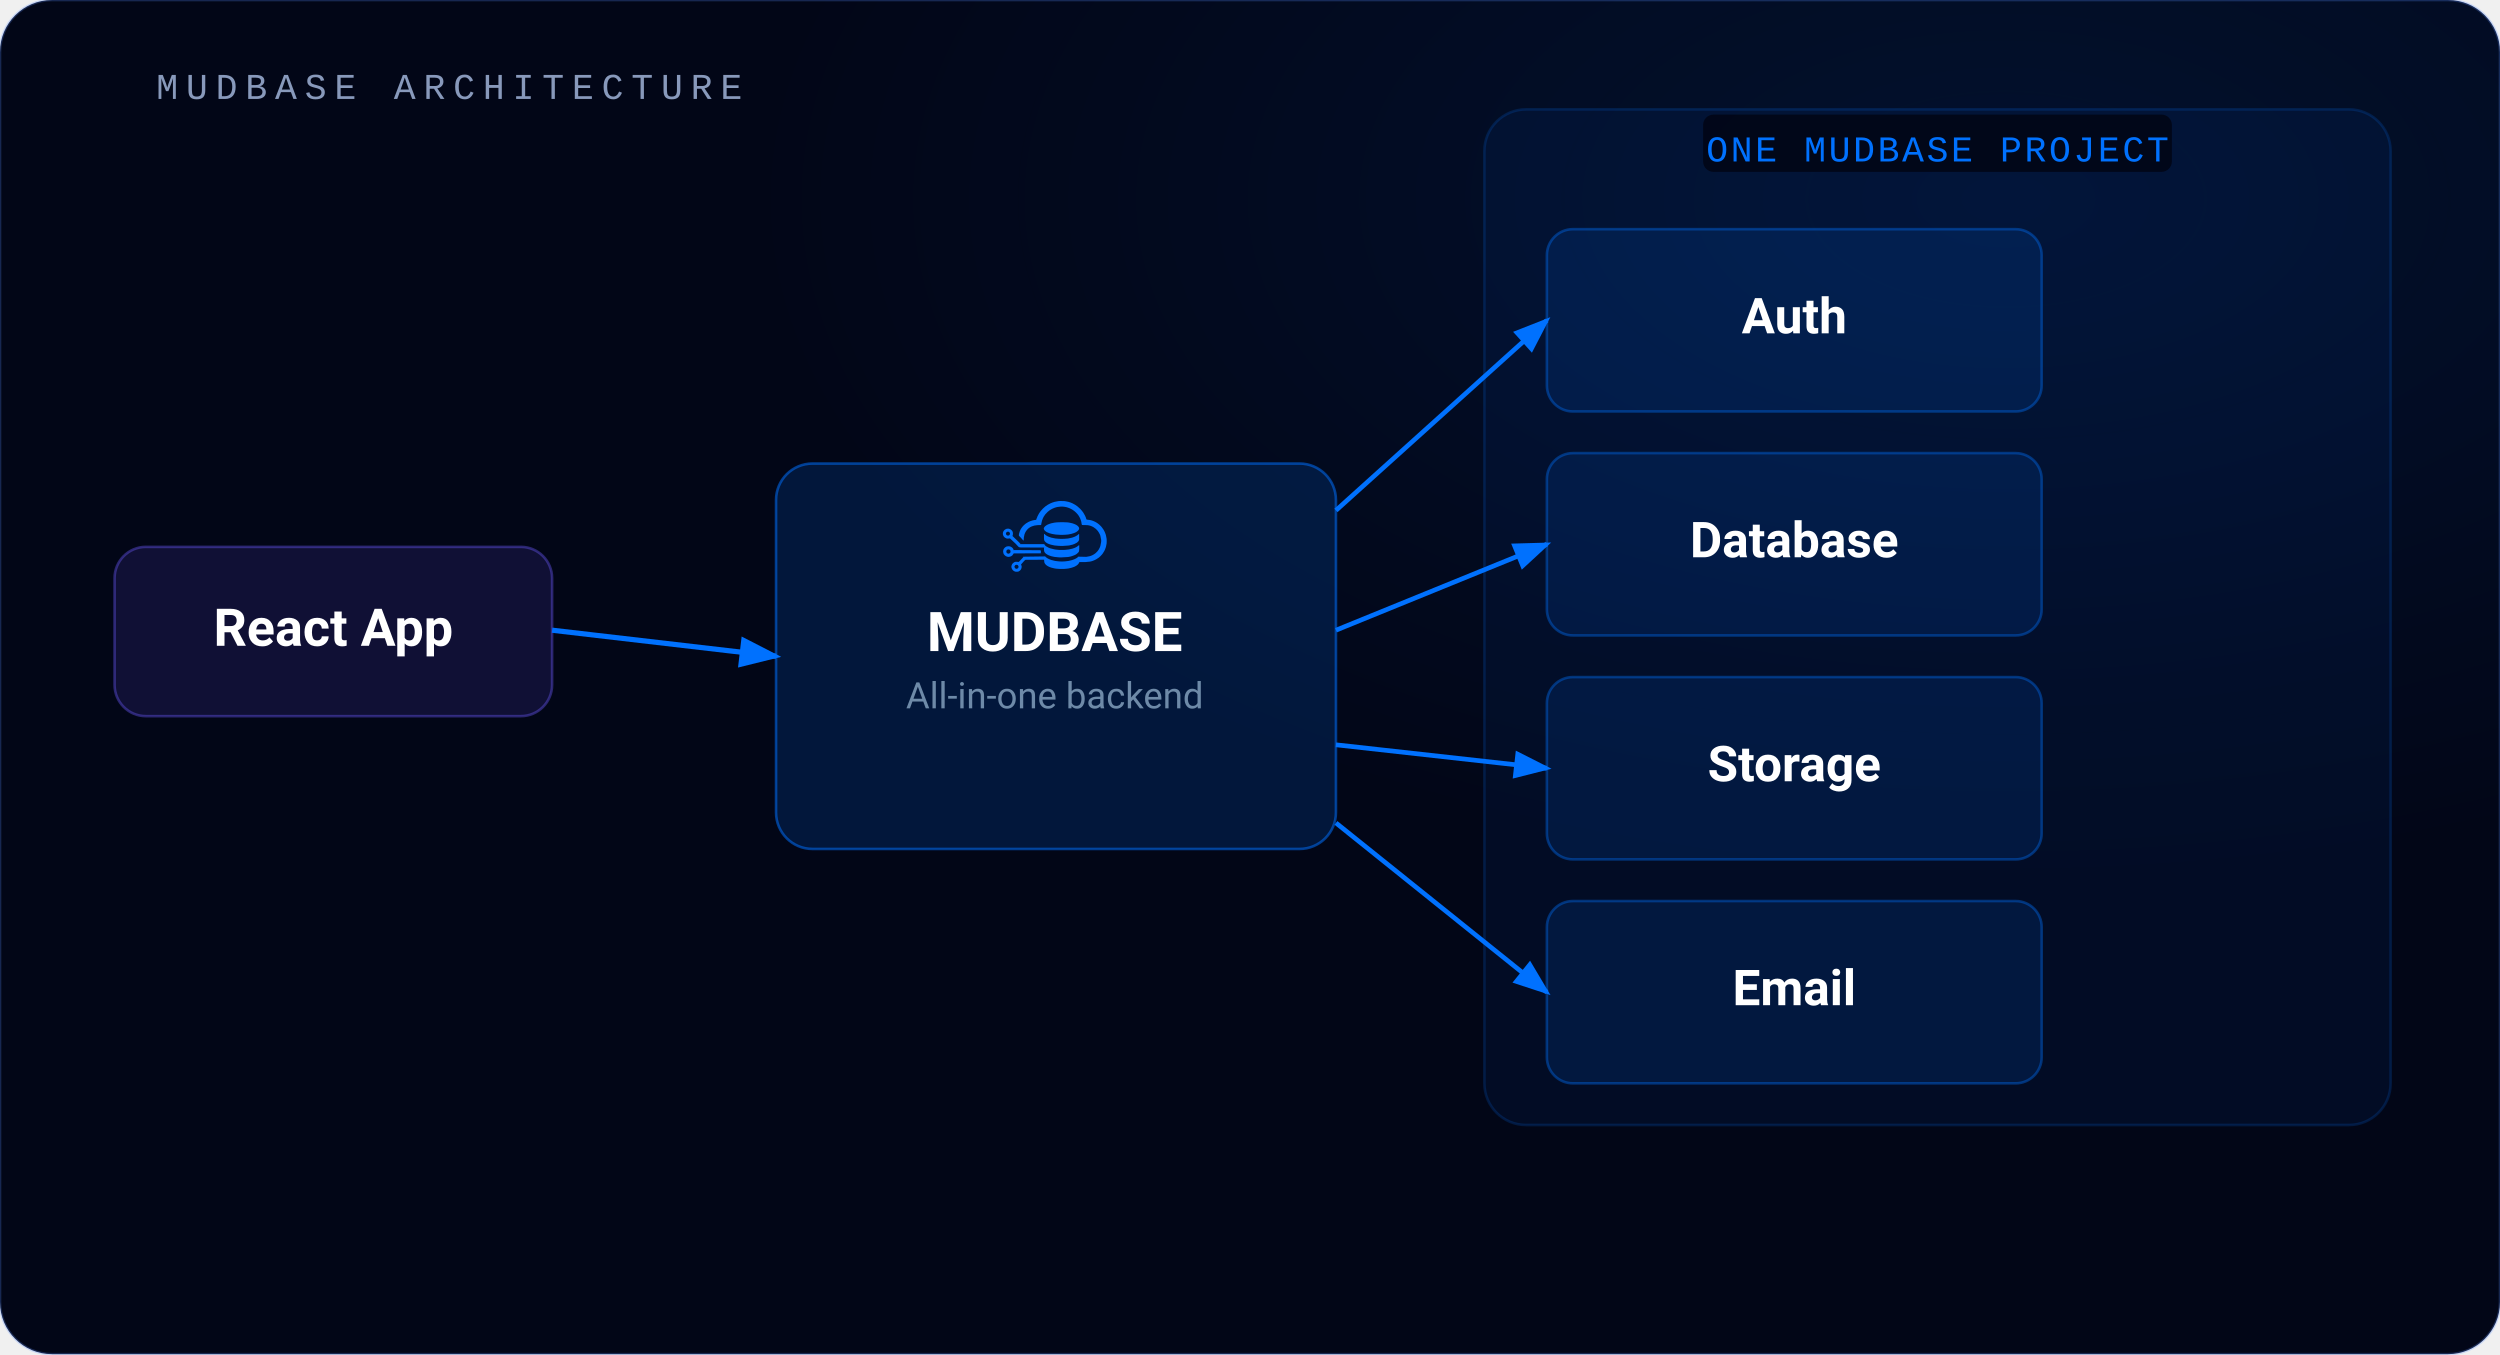
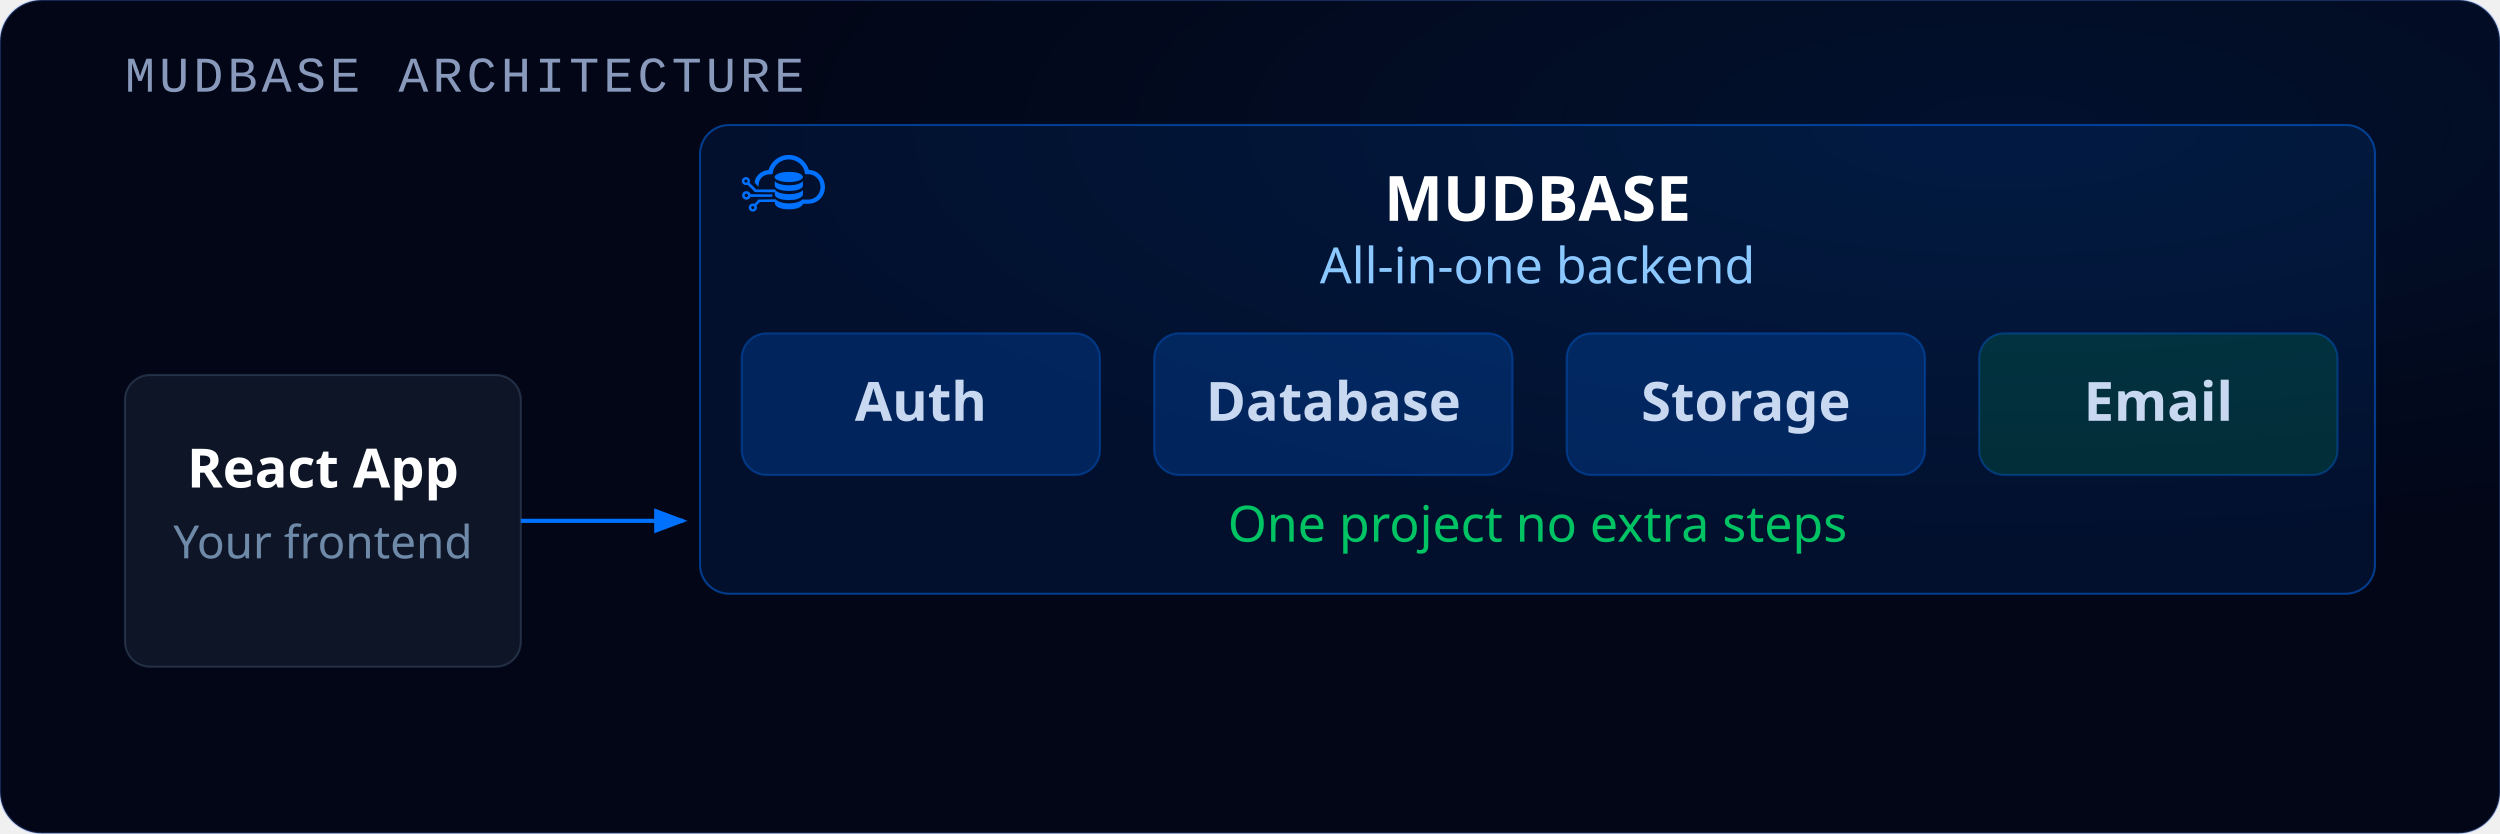
- <svg xmlns="http://www.w3.org/2000/svg" viewBox="0 0 960 520" width="960" height="520" role="img" aria-label="Mudbase architecture: React Application connects to Mudbase, which provides Auth, Database, Storage, and Email as native services within one project.">
+ <svg xmlns="http://www.w3.org/2000/svg" viewBox="0 0 1200 400" width="1200" height="400" role="img" aria-label="Mudbase architecture: React app connects to one Mudbase project. Auth, database, storage, and email are all native, no extra steps needed.">
  <defs>
-     <symbol id="mb-glyph" viewBox="4 82 508 347">
+     <symbol id="g" viewBox="4 82 508 347">
      <g fill="#0071FE" fill-rule="evenodd">
        <path d="M511.62,279.59C511.56,281.50 511.89,285.08 511.26,289.63C510.63,294.18 509.09,302.10 507.84,306.90C506.58,311.70 505.05,315.18 503.74,318.43C502.43,321.68 501.91,322.98 499.97,326.41C498.03,329.85 494.04,336.13 492.10,339.04C490.15,341.95 490.18,341.72 488.30,343.87C486.43,346.01 483.48,349.33 480.83,351.89C478.18,354.45 475.80,356.71 472.40,359.22C469.01,361.72 463.77,364.96 460.47,366.91C457.18,368.86 455.50,369.65 452.63,370.94C449.75,372.23 447.02,373.44 443.22,374.66C439.42,375.88 435.64,377.32 429.83,378.26C424.02,379.20 416.66,379.98 408.36,380.31C400.07,380.63 385.09,379.98 380.04,380.23C374.99,380.47 378.73,380.88 378.07,381.76C377.41,382.64 376.98,384.08 376.08,385.51C375.18,386.95 373.85,388.96 372.68,390.37C371.51,391.78 370.36,392.82 369.04,393.98C367.72,395.13 366.65,396.05 364.74,397.30C362.83,398.56 359.62,400.41 357.57,401.51C355.53,402.61 355.27,402.81 352.45,403.89C349.63,404.97 345.03,406.70 340.65,407.97C336.27,409.23 330.12,410.69 326.17,411.49C322.21,412.28 320.52,412.36 316.92,412.74C313.33,413.11 308.67,413.55 304.58,413.74C300.49,413.94 296.70,413.90 292.38,413.89C288.05,413.88 282.97,413.88 278.64,413.68C274.30,413.48 269.71,413.04 266.37,412.69C263.02,412.35 262.55,412.41 258.58,411.61C254.62,410.80 246.61,408.95 242.58,407.86C238.54,406.77 237.18,406.19 234.37,405.07C231.56,403.94 228.11,402.35 225.71,401.10C223.31,399.86 221.69,398.81 219.97,397.59C218.25,396.37 216.77,395.06 215.40,393.78C214.04,392.50 212.97,391.47 211.78,389.90C210.60,388.34 209.06,386.25 208.28,384.40C207.51,382.56 207.45,381.17 207.11,378.81C206.78,376.45 206.62,371.84 206.30,370.26C205.99,368.68 205.79,369.54 205.22,369.34C204.65,369.14 216.51,369.04 202.87,369.05C189.23,369.06 137.76,369.29 123.37,369.39C108.99,369.48 118.02,369.51 116.55,369.63C115.08,369.74 115.28,369.72 114.54,370.10C113.80,370.48 113.15,370.94 112.09,371.91C111.04,372.87 111.13,372.69 108.22,375.91C105.30,379.12 96.91,388.28 94.61,391.17C92.31,394.06 94.09,391.81 94.44,393.26C94.78,394.71 96.26,398.10 96.68,399.88C97.11,401.66 97.08,402.30 96.99,403.94C96.89,405.57 96.65,407.70 96.11,409.67C95.56,411.64 94.74,413.99 93.72,415.78C92.70,417.57 91.07,419.23 89.99,420.43C88.91,421.62 88.66,421.96 87.26,422.94C85.85,423.93 82.85,425.66 81.54,426.35C80.23,427.04 80.77,426.88 79.40,427.09C78.03,427.30 75.50,427.59 73.34,427.62C71.17,427.65 68.03,427.47 66.42,427.27C64.81,427.07 65.13,427.10 63.66,426.40C62.19,425.71 59.24,424.24 57.58,423.10C55.93,421.97 54.94,420.90 53.72,419.60C52.50,418.29 51.35,417.34 50.27,415.29C49.19,413.25 47.84,409.37 47.24,407.32C46.64,405.28 46.50,404.94 46.66,403.02C46.82,401.10 47.62,397.75 48.21,395.78C48.81,393.80 49.27,392.69 50.22,391.15C51.16,389.61 52.74,387.78 53.86,386.55C54.99,385.32 55.45,384.83 56.95,383.76C58.45,382.70 61.47,380.93 62.87,380.19C64.28,379.45 63.51,379.53 65.39,379.32C67.26,379.12 71.44,378.89 74.11,378.97C76.78,379.05 79.93,379.75 81.40,379.82C82.86,379.88 82.22,379.82 82.92,379.36C83.63,378.91 82.05,380.80 85.64,377.08C89.23,373.35 100.48,360.82 104.45,357.01C108.42,353.21 92.00,354.95 109.44,354.25C126.88,353.55 192.09,352.93 209.10,352.83C226.11,352.74 209.91,352.64 211.50,353.69C213.08,354.75 216.45,357.62 218.64,359.17C220.83,360.73 222.41,361.77 224.66,363.03C226.91,364.28 229.01,365.38 232.13,366.68C235.25,367.98 240.40,369.91 243.37,370.82C246.33,371.73 248.21,371.70 249.92,372.14C251.64,372.57 251.71,372.94 253.64,373.42C255.57,373.91 257.07,374.41 261.52,375.05C265.96,375.69 274.93,376.81 280.30,377.25C285.67,377.69 288.93,377.76 293.75,377.71C298.57,377.66 303.89,377.42 309.24,376.93C314.60,376.45 320.30,375.84 325.87,374.81C331.44,373.78 338.10,372.06 342.68,370.75C347.27,369.43 350.35,368.16 353.37,366.93C356.39,365.70 358.41,364.66 360.81,363.38C363.22,362.09 366.17,360.34 367.79,359.23C369.42,358.13 369.34,357.61 370.57,356.75C371.79,355.90 368.63,354.40 375.16,354.09C381.68,353.78 402.82,354.89 409.72,354.90C416.62,354.90 413.16,354.68 416.55,354.11C419.95,353.55 426.20,352.57 430.09,351.53C433.98,350.48 437.01,349.09 439.89,347.83C442.77,346.56 445.09,345.26 447.36,343.93C449.64,342.59 451.70,341.14 453.52,339.83C455.34,338.53 456.31,337.89 458.29,336.10C460.26,334.30 463.56,331.01 465.38,329.06C467.20,327.11 467.94,326.12 469.21,324.40C470.49,322.67 471.72,320.91 473.03,318.72C474.34,316.52 475.73,314.19 477.06,311.24C478.38,308.30 479.74,305.72 480.97,301.03C482.19,296.34 483.83,288.11 484.41,283.10C484.99,278.09 485.09,276.21 484.46,270.99C483.84,265.77 481.93,256.53 480.65,251.79C479.37,247.05 477.93,245.03 476.76,242.55C475.59,240.08 474.89,238.98 473.64,236.92C472.39,234.86 470.56,232.02 469.26,230.18C467.96,228.34 467.60,227.80 465.83,225.86C464.06,223.92 461.69,221.12 458.64,218.55C455.59,215.97 450.66,212.45 447.52,210.42C444.38,208.39 442.60,207.63 439.80,206.38C437.01,205.14 434.58,203.96 430.74,202.95C426.91,201.93 422.98,200.82 416.79,200.28C410.61,199.74 397.85,199.89 393.63,199.71C389.42,199.52 392.06,199.51 391.51,199.17C390.97,198.84 390.68,198.34 390.34,197.72C390.01,197.09 389.91,197.57 389.51,195.43C389.11,193.29 388.41,187.50 387.93,184.88C387.45,182.25 387.44,182.23 386.63,179.68C385.82,177.14 384.15,172.31 383.08,169.61C382.01,166.91 381.47,165.84 380.22,163.47C378.97,161.10 376.88,157.48 375.57,155.36C374.27,153.25 373.58,152.38 372.40,150.79C371.22,149.20 370.33,147.88 368.50,145.81C366.67,143.74 363.95,140.80 361.43,138.38C358.91,135.96 356.13,133.45 353.40,131.29C350.66,129.13 347.67,127.11 345.02,125.42C342.37,123.74 340.03,122.49 337.50,121.18C334.98,119.88 333.77,119.04 329.87,117.57C325.97,116.10 319.46,113.61 314.08,112.35C308.71,111.10 301.89,110.48 297.64,110.05C293.39,109.62 293.00,109.46 288.57,109.77C284.14,110.07 275.09,111.27 271.07,111.88C267.05,112.49 266.99,112.70 264.48,113.41C261.96,114.13 259.09,114.99 256.00,116.19C252.90,117.38 248.92,119.10 245.90,120.58C242.88,122.06 239.92,123.88 237.88,125.07C235.85,126.26 236.00,126.02 233.68,127.74C231.36,129.47 227.52,132.12 223.97,135.41C220.42,138.69 215.59,143.53 212.37,147.43C209.14,151.33 206.57,155.67 204.63,158.82C202.70,161.97 202.10,163.32 200.77,166.33C199.44,169.33 197.92,172.65 196.66,176.84C195.39,181.04 193.90,188.11 193.19,191.51C192.49,194.90 192.71,195.96 192.41,197.22C192.11,198.48 191.96,198.63 191.39,199.07C190.81,199.52 191.64,199.71 188.95,199.89C186.26,200.07 180.13,199.77 175.24,200.17C170.35,200.57 164.39,201.27 159.61,202.30C154.82,203.33 150.13,204.98 146.53,206.35C142.94,207.71 140.29,209.25 138.06,210.50C135.83,211.75 134.58,212.85 133.17,213.86C131.76,214.87 131.18,215.13 129.61,216.55C128.05,217.97 125.75,220.10 123.80,222.37C121.86,224.63 119.58,227.63 117.94,230.13C116.29,232.63 115.15,234.74 113.93,237.36C112.70,239.99 111.62,242.01 110.56,245.87C109.50,249.73 108.22,255.78 107.59,260.53C106.97,265.29 107.05,271.98 106.82,274.39C106.60,276.79 106.49,274.89 106.23,274.97C105.98,275.06 105.82,275.25 105.26,274.91C104.71,274.57 104.81,275.00 102.89,272.92C100.97,270.84 96.77,265.69 93.77,262.42C90.77,259.15 86.58,255.21 84.88,253.30C83.19,251.40 83.87,251.72 83.59,250.98C83.30,250.24 83.05,250.40 83.17,248.87C83.29,247.33 83.52,244.91 84.30,241.74C85.09,238.57 86.67,233.21 87.90,229.84C89.14,226.47 90.51,223.87 91.71,221.53C92.91,219.19 93.66,217.97 95.11,215.80C96.57,213.63 98.64,210.75 100.44,208.50C102.24,206.26 103.62,204.58 105.89,202.33C108.17,200.08 111.91,196.83 114.07,195.01C116.23,193.18 116.15,193.13 118.84,191.40C121.53,189.68 126.97,186.39 130.22,184.66C133.47,182.93 134.88,182.30 138.35,181.04C141.81,179.77 147.77,177.98 151.01,177.08C154.25,176.17 155.41,175.98 157.79,175.61C160.17,175.24 163.69,175.13 165.29,174.86C166.89,174.58 166.82,174.41 167.40,173.96C167.98,173.52 168.31,173.33 168.76,172.19C169.20,171.06 169.42,168.90 170.07,167.14C170.73,165.38 172.05,163.20 172.69,161.63C173.33,160.06 172.44,160.80 173.92,157.73C175.40,154.67 178.94,147.57 181.56,143.25C184.17,138.92 186.44,135.73 189.61,131.79C192.77,127.86 196.73,123.42 200.55,119.61C204.37,115.80 208.60,112.06 212.52,108.96C216.44,105.85 219.98,103.44 224.05,100.99C228.11,98.53 233.28,95.96 236.90,94.22C240.53,92.47 242.47,91.72 245.80,90.49C249.13,89.25 251.79,88.04 256.87,86.81C261.96,85.58 271.83,83.82 276.32,83.13C280.80,82.43 279.23,82.68 283.80,82.63C288.36,82.59 297.85,82.40 303.70,82.86C309.55,83.33 315.24,84.76 318.89,85.42C322.54,86.08 322.62,85.99 325.60,86.84C328.58,87.69 333.49,89.30 336.78,90.53C340.07,91.76 341.89,92.50 345.34,94.22C348.79,95.94 353.59,98.45 357.48,100.83C361.37,103.21 364.46,105.11 368.68,108.50C372.91,111.90 379.18,117.64 382.83,121.23C386.49,124.82 388.12,127.00 390.62,130.07C393.11,133.14 395.25,135.66 397.79,139.64C400.33,143.62 403.89,150.18 405.86,153.95C407.83,157.73 408.58,159.52 409.64,162.30C410.69,165.08 411.53,168.91 412.18,170.63C412.84,172.35 413.04,172.13 413.58,172.60C414.13,173.08 412.63,172.99 415.47,173.47C418.30,173.94 427.01,174.89 430.60,175.46C434.19,176.04 434.57,176.22 437.01,176.93C439.45,177.63 442.35,178.56 445.25,179.69C448.15,180.81 451.68,182.36 454.39,183.67C457.09,184.99 459.11,186.14 461.48,187.58C463.85,189.03 466.05,190.47 468.59,192.35C471.12,194.23 474.05,196.49 476.69,198.88C479.32,201.26 482.46,204.54 484.42,206.65C486.37,208.75 486.50,208.92 488.43,211.51C490.37,214.09 494.11,219.20 496.03,222.16C497.95,225.11 498.66,226.65 499.96,229.23C501.26,231.80 502.56,234.44 503.83,237.61C505.09,240.78 506.57,244.81 507.54,248.28C508.51,251.74 509.01,255.13 509.65,258.41C510.29,261.70 511.05,264.73 511.38,268.01C511.70,271.29 511.58,276.19 511.62,278.12C511.66,280.05 511.67,277.67 511.62,279.59ZM290.95,357.63C288.98,357.60 285.00,357.84 279.27,357.44C273.55,357.04 263.08,356.19 256.59,355.22C250.11,354.24 244.79,352.83 240.34,351.60C235.89,350.36 232.89,349.07 229.88,347.81C226.87,346.55 224.55,345.33 222.27,344.05C219.98,342.77 217.84,341.37 216.17,340.14C214.51,338.91 213.60,338.15 212.27,336.67C210.94,335.19 209.20,333.41 208.18,331.26C207.16,329.11 206.55,327.12 206.15,323.79C205.75,320.46 205.95,313.55 205.79,311.27C205.64,308.99 205.51,310.38 205.23,310.09C204.94,309.79 220.05,309.62 204.07,309.49C188.10,309.36 128.13,309.38 109.38,309.29C90.63,309.20 95.26,309.09 91.57,308.97C87.89,308.84 88.62,308.78 87.27,308.54C85.93,308.30 84.82,308.35 83.51,307.55C82.21,306.75 82.15,306.58 79.43,303.76C76.71,300.94 73.57,296.93 67.17,290.64C60.78,284.35 45.76,270.25 41.04,266.02C36.32,261.80 40.69,265.31 38.87,265.29C37.05,265.27 32.80,265.92 30.13,265.91C27.46,265.89 25.33,266.00 22.86,265.20C20.39,264.41 17.15,262.33 15.30,261.13C13.46,259.94 12.93,259.28 11.78,258.03C10.63,256.79 9.39,255.44 8.40,253.67C7.40,251.89 6.34,249.14 5.80,247.38C5.27,245.63 5.22,244.87 5.18,243.12C5.14,241.37 5.05,239.12 5.57,236.88C6.09,234.65 7.22,231.70 8.29,229.73C9.36,227.76 10.67,226.44 12.01,225.07C13.34,223.70 14.38,222.67 16.31,221.50C18.25,220.33 21.53,218.76 23.63,218.07C25.73,217.38 27.19,217.46 28.91,217.38C30.63,217.30 32.47,217.39 33.96,217.60C35.46,217.82 36.19,217.98 37.88,218.68C39.57,219.39 42.24,220.58 44.10,221.84C45.96,223.10 47.72,224.78 49.06,226.26C50.39,227.73 51.34,229.18 52.13,230.69C52.92,232.19 53.43,233.22 53.79,235.27C54.16,237.32 54.29,240.92 54.30,242.99C54.31,245.06 54.13,246.09 53.86,247.67C53.58,249.24 52.76,251.31 52.67,252.43C52.58,253.55 48.42,249.48 53.30,254.38C58.18,259.29 75.67,275.63 81.96,281.85C88.25,288.08 89.19,289.93 91.06,291.76C92.92,293.58 74.24,292.59 93.14,292.80C112.04,293.00 185.51,292.75 204.44,292.98C223.38,293.21 205.58,293.09 206.75,294.18C207.93,295.28 209.91,297.97 211.50,299.56C213.10,301.15 213.62,301.98 216.34,303.72C219.06,305.46 224.31,308.33 227.82,309.99C231.32,311.65 232.14,312.19 237.38,313.68C242.61,315.18 252.61,317.75 259.23,318.96C265.85,320.18 272.97,320.59 277.10,320.97C281.22,321.35 279.78,321.19 283.98,321.24C288.18,321.29 297.98,321.32 302.30,321.25C306.63,321.17 305.92,321.17 309.95,320.78C313.98,320.39 320.73,319.87 326.48,318.91C332.23,317.95 339.56,316.33 344.46,315.02C349.36,313.71 352.66,312.34 355.86,311.05C359.06,309.75 360.98,308.81 363.68,307.24C366.38,305.67 370.06,303.11 372.06,301.63C374.06,300.15 374.85,298.94 375.67,298.36C376.50,297.79 377.03,298.17 377.03,298.17C377.03,298.17 377.71,297.06 377.83,300.26C377.95,303.46 377.94,312.88 377.76,317.37C377.59,321.86 377.20,325.00 376.77,327.21C376.34,329.42 375.85,329.46 375.17,330.61C374.48,331.75 374.28,332.43 372.65,334.09C371.03,335.76 367.48,338.94 365.41,340.59C363.33,342.25 362.35,342.85 360.20,344.01C358.05,345.17 355.82,346.26 352.51,347.58C349.20,348.89 345.26,350.56 340.35,351.91C335.43,353.27 331.24,354.76 323.02,355.71C314.81,356.66 296.41,357.31 291.06,357.63C285.72,357.95 292.91,357.66 290.95,357.63ZM296.07,247.75C294.61,247.75 292.93,248.04 287.41,247.77C281.88,247.51 270.00,246.92 262.92,246.15C255.84,245.38 249.87,244.17 244.92,243.14C239.97,242.11 237.25,241.32 233.23,239.96C229.21,238.60 223.79,236.37 220.81,235.00C217.83,233.63 216.95,232.84 215.33,231.73C213.72,230.62 212.27,229.40 211.10,228.33C209.94,227.27 209.16,226.42 208.34,225.35C207.52,224.27 206.78,223.14 206.19,221.87C205.60,220.61 205.02,218.78 204.81,217.76C204.61,216.74 204.67,216.71 204.94,215.75C205.21,214.79 205.82,213.14 206.42,211.98C207.01,210.83 207.49,210.03 208.51,208.82C209.52,207.60 210.48,206.31 212.51,204.70C214.54,203.08 217.81,200.72 220.68,199.12C223.56,197.52 226.41,196.36 229.77,195.08C233.13,193.79 236.34,192.57 240.84,191.41C245.35,190.24 252.09,188.88 256.78,188.10C261.48,187.31 263.76,187.04 269.01,186.69C274.26,186.33 283.12,186.09 288.26,185.97C293.40,185.85 294.23,185.83 299.86,185.99C305.48,186.14 316.70,186.48 322.03,186.91C327.36,187.35 328.06,187.81 331.86,188.58C335.65,189.35 340.67,190.31 344.79,191.52C348.92,192.73 353.52,194.58 356.59,195.85C359.66,197.11 361.21,197.98 363.20,199.11C365.19,200.24 366.93,201.38 368.55,202.64C370.16,203.90 371.64,205.24 372.90,206.67C374.15,208.10 375.39,209.96 376.09,211.23C376.78,212.49 376.90,213.14 377.07,214.24C377.25,215.34 377.22,216.77 377.14,217.83C377.05,218.89 377.41,219.08 376.56,220.62C375.71,222.17 373.87,225.14 372.04,227.10C370.20,229.06 367.48,231.00 365.56,232.37C363.64,233.74 362.52,234.32 360.51,235.32C358.50,236.33 356.88,237.18 353.47,238.41C350.06,239.64 345.00,241.48 340.04,242.73C335.08,243.98 328.59,245.19 323.73,245.91C318.86,246.64 315.45,246.77 310.86,247.07C306.27,247.38 298.65,247.63 296.19,247.75C293.72,247.86 297.54,247.74 296.07,247.75ZM297.08,301.75C294.14,301.70 286.18,301.86 279.56,301.48C272.94,301.10 264.12,300.44 257.37,299.44C250.62,298.45 243.81,296.75 239.04,295.52C234.28,294.28 231.95,293.30 228.78,292.03C225.61,290.76 222.65,289.47 220.03,287.91C217.40,286.35 214.60,283.94 213.04,282.65C211.48,281.36 211.49,281.14 210.67,280.15C209.84,279.16 208.79,278.04 208.09,276.72C207.40,275.39 206.86,274.24 206.48,272.21C206.10,270.17 205.92,268.93 205.82,264.50C205.71,260.07 205.81,249.11 205.86,245.65C205.91,242.18 205.93,244.12 206.12,243.69C206.32,243.25 207.00,243.05 207.00,243.05C207.00,243.05 208.45,243.68 209.30,244.38C210.16,245.09 211.03,246.31 212.15,247.29C213.27,248.28 214.36,249.20 216.02,250.30C217.67,251.39 219.69,252.63 222.09,253.84C224.50,255.06 227.15,256.33 230.47,257.59C233.79,258.85 236.90,260.12 242.03,261.41C247.15,262.70 254.94,264.41 261.22,265.34C267.49,266.26 274.53,266.66 279.69,266.98C284.84,267.31 287.81,267.28 292.13,267.27C296.45,267.26 300.46,267.22 305.61,266.92C310.76,266.61 316.79,266.39 323.02,265.45C329.25,264.52 337.90,262.63 343.00,261.31C348.10,260.00 350.54,258.81 353.62,257.56C356.71,256.32 359.08,255.15 361.52,253.83C363.96,252.52 366.44,250.91 368.26,249.69C370.08,248.48 371.33,247.50 372.46,246.52C373.58,245.54 374.33,244.31 375.01,243.83C375.70,243.34 376.59,243.61 376.59,243.61C376.59,243.61 377.17,241.84 377.29,246.01C377.40,250.17 377.34,264.17 377.27,268.61C377.19,273.05 377.17,271.39 376.84,272.65C376.50,273.91 375.99,274.95 375.26,276.20C374.53,277.45 373.57,278.86 372.46,280.14C371.34,281.43 369.80,282.84 368.58,283.89C367.36,284.94 367.46,285.10 365.13,286.44C362.80,287.78 357.38,290.61 354.60,291.91C351.82,293.22 350.23,293.61 348.44,294.25C346.65,294.89 346.29,295.14 343.84,295.78C341.40,296.42 336.80,297.42 333.77,298.08C330.73,298.73 331.75,299.10 325.65,299.71C319.56,300.32 301.96,301.41 297.19,301.75C292.43,302.09 300.02,301.79 297.08,301.75ZM34.44,355.01C33.73,355.01 31.85,355.19 30.32,354.99C28.80,354.79 26.97,354.33 25.27,353.79C23.58,353.25 21.83,352.69 20.17,351.76C18.52,350.83 16.74,349.40 15.36,348.20C13.98,347.00 12.99,346.01 11.88,344.56C10.76,343.12 9.52,341.81 8.64,339.55C7.76,337.28 6.93,333.10 6.58,330.98C6.23,328.87 6.29,328.72 6.54,326.85C6.78,324.97 7.56,321.47 8.06,319.75C8.56,318.02 8.84,317.65 9.54,316.47C10.23,315.30 11.08,314.00 12.23,312.67C13.39,311.35 14.72,309.84 16.47,308.53C18.21,307.22 20.51,305.64 22.73,304.79C24.94,303.94 27.67,303.66 29.73,303.42C31.79,303.18 33.17,303.23 35.08,303.37C36.98,303.52 38.92,303.46 41.17,304.27C43.42,305.08 46.60,306.88 48.58,308.23C50.56,309.59 51.84,310.99 53.06,312.38C54.28,313.76 55.07,315.12 55.89,316.55C56.71,317.98 57.41,320.09 57.98,320.96C58.55,321.83 38.15,321.48 59.31,321.76C80.48,322.03 163.56,322.39 184.96,322.62C206.35,322.85 186.97,322.88 187.69,323.12C188.41,323.36 188.82,323.57 189.27,324.04C189.71,324.51 190.10,325.19 190.37,325.94C190.64,326.69 190.84,327.36 190.91,328.53C190.99,329.71 190.96,331.79 190.82,333.00C190.69,334.22 190.47,335.16 190.13,335.82C189.79,336.48 189.52,336.63 188.77,336.95C188.01,337.28 207.16,337.58 185.60,337.77C164.04,337.96 80.71,337.90 59.43,338.10C38.14,338.29 59.13,337.42 57.89,338.95C56.64,340.47 53.84,345.15 51.94,347.25C50.04,349.35 48.34,350.45 46.48,351.54C44.62,352.64 42.76,353.26 40.77,353.84C38.79,354.41 35.61,354.80 34.55,354.99C33.49,355.19 35.14,355.01 34.44,355.01ZM33.03,339.47C33.77,339.23 36.04,338.79 37.36,338.05C38.69,337.31 40.16,336.03 40.98,335.05C41.81,334.06 42.05,333.41 42.31,332.12C42.57,330.83 42.64,328.68 42.53,327.29C42.42,325.90 42.42,325.00 41.66,323.77C40.91,322.55 39.27,320.80 38.00,319.94C36.74,319.08 35.22,318.85 34.07,318.62C32.93,318.39 32.26,318.37 31.12,318.56C29.98,318.76 28.43,319.04 27.22,319.79C26.02,320.54 24.59,322.20 23.88,323.07C23.16,323.94 23.24,323.96 22.94,325.00C22.64,326.05 22.06,327.86 22.10,329.33C22.14,330.81 22.71,332.69 23.19,333.87C23.68,335.05 24.14,335.63 25.03,336.41C25.91,337.19 27.46,338.06 28.49,338.57C29.52,339.08 30.49,339.31 31.23,339.46C31.97,339.61 32.62,339.49 32.92,339.49C33.22,339.49 32.29,339.71 33.03,339.47ZM71.97,413.22C72.43,413.13 73.59,413.08 74.62,412.69C75.66,412.30 77.16,411.72 78.18,410.87C79.20,410.01 80.10,408.76 80.74,407.55C81.38,406.35 82.06,405.06 82.03,403.64C82.00,402.22 81.20,400.40 80.53,399.03C79.87,397.66 78.98,396.23 78.04,395.40C77.10,394.57 76.00,394.33 74.89,394.05C73.78,393.77 72.53,393.67 71.38,393.71C70.24,393.76 68.95,394.02 68.00,394.32C67.06,394.62 66.61,394.55 65.70,395.51C64.78,396.47 63.17,398.76 62.52,400.09C61.88,401.42 61.69,402.23 61.81,403.49C61.93,404.76 62.60,406.42 63.26,407.68C63.92,408.94 64.77,410.21 65.75,411.06C66.74,411.91 68.15,412.41 69.17,412.77C70.18,413.13 71.40,413.14 71.87,413.22C72.33,413.29 71.51,413.30 71.97,413.22ZM31.31,251.34C31.99,251.12 34.24,250.57 35.31,250.00C36.38,249.42 36.98,248.89 37.71,247.90C38.45,246.90 39.33,245.11 39.72,244.04C40.12,242.96 40.27,242.60 40.09,241.44C39.91,240.27 39.31,238.33 38.62,237.07C37.93,235.81 36.83,234.61 35.95,233.86C35.07,233.12 34.36,232.86 33.35,232.58C32.34,232.30 31.15,232.14 29.89,232.19C28.64,232.24 26.84,232.55 25.83,232.89C24.81,233.23 24.56,233.44 23.80,234.23C23.03,235.03 21.84,236.34 21.23,237.67C20.62,239.00 20.12,240.84 20.14,242.21C20.15,243.57 20.65,244.67 21.32,245.87C21.99,247.06 23.12,248.54 24.17,249.40C25.21,250.25 26.41,250.65 27.58,250.98C28.76,251.30 30.58,251.29 31.20,251.35C31.82,251.41 30.62,251.57 31.31,251.34Z" />
      </g>
    </symbol>
-     <marker id="arrow-blue" markerWidth="8" markerHeight="6" refX="7" refY="3" orient="auto">
-       <polygon points="0 0, 8 3, 0 6" fill="#0071FE" />
+     <marker id="a" markerWidth="8" markerHeight="6" refX="7" refY="3" orient="auto">
+       <polygon points="0 0,8 3,0 6" fill="#0071FE" />
    </marker>
-     <marker id="arrow-muted" markerWidth="8" markerHeight="6" refX="7" refY="3" orient="auto">
-       <polygon points="0 0, 8 3, 0 6" fill="#6E8AA8" />
+     <marker id="ag" markerWidth="8" markerHeight="6" refX="7" refY="3" orient="auto">
+       <polygon points="0 0,8 3,0 6" fill="#00C464" />
    </marker>
-     <marker id="arrow-green" markerWidth="8" markerHeight="6" refX="7" refY="3" orient="auto">
-       <polygon points="0 0, 8 3, 0 6" fill="#00C464" />
+     <marker id="ap" markerWidth="8" markerHeight="6" refX="7" refY="3" orient="auto">
+       <polygon points="0 0,8 3,0 6" fill="#6E5BFF" />
    </marker>
-     <marker id="arrow-purple" markerWidth="8" markerHeight="6" refX="7" refY="3" orient="auto">
-       <polygon points="0 0, 8 3, 0 6" fill="#6E5BFF" />
+     <marker id="ao" markerWidth="8" markerHeight="6" refX="7" refY="3" orient="auto">
+       <polygon points="0 0,8 3,0 6" fill="#F97316" />
    </marker>
-     <marker id="arrow-orange" markerWidth="8" markerHeight="6" refX="7" refY="3" orient="auto">
-       <polygon points="0 0, 8 3, 0 6" fill="#F97316" />
+     <marker id="am" markerWidth="8" markerHeight="6" refX="7" refY="3" orient="auto">
+       <polygon points="0 0,8 3,0 6" fill="#6E8AA8" />
+     </marker>
+     <marker id="ar" markerWidth="8" markerHeight="6" refX="7" refY="3" orient="auto">
+       <polygon points="0 0,8 3,0 6" fill="#EF4444" />
    </marker>
  </defs>
  <radialGradient id="bg-glow" cx="80%" cy="15%" r="50%" gradientUnits="objectBoundingBox">
    <stop offset="0%" stop-color="#0071FE" stop-opacity="0.10" />
    <stop offset="100%" stop-color="#0071FE" stop-opacity="0" />
  </radialGradient>
-   <rect width="960" height="520" rx="20" fill="#020617" />
-   <rect width="960" height="520" rx="20" fill="url(#bg-glow)" />
-   <rect width="960" height="520" rx="20" fill="none" stroke="rgba(90,140,255,0.25)" stroke-width="1" />
-   <text x="60" y="38" font-family="'Courier New', Courier, monospace" font-size="14" fill="#8899BB" letter-spacing="3" text-anchor="start">MUDBASE ARCHITECTURE</text>
-   <rect x="570" y="42" width="348" height="390" rx="16" fill="rgba(0,113,254,0.06)" stroke="rgba(0,113,254,0.18)" stroke-width="1" />
-   <rect x="654" y="44" width="180" height="22" rx="4" fill="rgba(2,6,23,0.92)" />
-   <text x="744" y="62" font-family="'Courier New', Courier, monospace" font-size="14" fill="#0071FE" text-anchor="middle" letter-spacing="1">ONE MUDBASE PROJECT</text>
-   <rect x="44" y="210" width="168" height="65" rx="12" fill="rgba(110,91,255,0.13)" stroke="rgba(110,91,255,0.38)" stroke-width="1" />
-   <text x="128" y="248" font-family="system-ui, -apple-system, 'Segoe UI', Roboto, 'Helvetica Neue', Arial, sans-serif" font-size="20" font-weight="700" fill="#FFFFFF" text-anchor="middle">React App</text>
-   <rect x="298" y="178" width="215" height="148" rx="14" fill="rgba(0,113,254,0.16)" stroke="rgba(0,113,254,0.52)" stroke-width="1" />
-   <use href="#mb-glyph" x="385" y="192" width="40" height="28" />
-   <text x="405" y="250" font-family="system-ui, -apple-system, 'Segoe UI', Roboto, 'Helvetica Neue', Arial, sans-serif" font-size="21" font-weight="700" fill="#FFFFFF" text-anchor="middle">MUDBASE</text>
-   <text x="405" y="272" font-family="system-ui, -apple-system, 'Segoe UI', Roboto, 'Helvetica Neue', Arial, sans-serif" font-size="14" font-weight="400" fill="#6E8AA8" text-anchor="middle">All-in-one backend</text>
-   <rect x="594" y="88" width="190" height="70" rx="10" fill="rgba(0,113,254,0.12)" stroke="rgba(0,113,254,0.38)" stroke-width="1" />
-   <text x="689" y="128" font-family="system-ui, -apple-system, 'Segoe UI', Roboto, 'Helvetica Neue', Arial, sans-serif" font-size="19" font-weight="600" fill="#FFFFFF" text-anchor="middle">Auth</text>
-   <rect x="594" y="174" width="190" height="70" rx="10" fill="rgba(0,113,254,0.12)" stroke="rgba(0,113,254,0.38)" stroke-width="1" />
-   <text x="689" y="214" font-family="system-ui, -apple-system, 'Segoe UI', Roboto, 'Helvetica Neue', Arial, sans-serif" font-size="19" font-weight="600" fill="#FFFFFF" text-anchor="middle">Database</text>
-   <rect x="594" y="260" width="190" height="70" rx="10" fill="rgba(0,113,254,0.12)" stroke="rgba(0,113,254,0.38)" stroke-width="1" />
-   <text x="689" y="300" font-family="system-ui, -apple-system, 'Segoe UI', Roboto, 'Helvetica Neue', Arial, sans-serif" font-size="19" font-weight="600" fill="#FFFFFF" text-anchor="middle">Storage</text>
-   <rect x="594" y="346" width="190" height="70" rx="10" fill="rgba(0,113,254,0.12)" stroke="rgba(0,113,254,0.38)" stroke-width="1" />
-   <text x="689" y="386" font-family="system-ui, -apple-system, 'Segoe UI', Roboto, 'Helvetica Neue', Arial, sans-serif" font-size="19" font-weight="600" fill="#FFFFFF" text-anchor="middle">Email</text>
-   <line x1="212" y1="242" x2="298" y2="252" stroke="#0071FE" stroke-width="2" marker-end="url(#arrow-blue)" />
-   <line x1="513" y1="196" x2="594" y2="123" stroke="#0071FE" stroke-width="1.8" marker-end="url(#arrow-blue)" />
-   <line x1="513" y1="242" x2="594" y2="209" stroke="#0071FE" stroke-width="1.8" marker-end="url(#arrow-blue)" />
-   <line x1="513" y1="286" x2="594" y2="295" stroke="#0071FE" stroke-width="1.8" marker-end="url(#arrow-blue)" />
-   <line x1="513" y1="316" x2="594" y2="381" stroke="#0071FE" stroke-width="1.8" marker-end="url(#arrow-blue)" />
+   <rect width="1200" height="400" rx="20" fill="#020617" />
+   <rect width="1200" height="400" rx="20" fill="url(#bg-glow)" />
+   <rect width="1200" height="400" rx="20" fill="none" stroke="rgba(90,140,255,0.25)" stroke-width="1" />
+   <text x="60" y="44" font-family="'Courier New',monospace" font-size="24" fill="#8899BB" letter-spacing="2">MUDBASE ARCHITECTURE</text>
+   <rect x="60" y="180" width="190" height="140" rx="12" fill="rgba(55,74,98,0.22)" stroke="rgba(55,74,98,0.55)" stroke-width="1" />
+   <text x="155" y="234" font-family="system-ui,sans-serif" font-size="26" font-weight="700" fill="#FFF" text-anchor="middle">React App</text>
+   <text x="155" y="268" font-family="system-ui,sans-serif" font-size="22" font-weight="400" fill="#6E8AA8" text-anchor="middle">Your frontend</text>
+   <line x1="250" y1="250" x2="328" y2="250" stroke="#0071FE" stroke-width="2" marker-end="url(#a)" />
+   <rect x="336" y="60" width="804" height="225" rx="14" fill="rgba(0,113,254,0.10)" stroke="rgba(0,113,254,0.48)" stroke-width="1" />
+   <use href="#g" x="356" y="74" width="40" height="28" />
+   <text x="738" y="106" font-family="system-ui,sans-serif" font-size="30" font-weight="700" fill="#FFF" text-anchor="middle">MUDBASE</text>
+   <text x="738" y="136" font-family="system-ui,sans-serif" font-size="24" font-weight="400" fill="#8BC8FF" text-anchor="middle">All-in-one backend</text>
+   <rect x="356" y="160" width="172" height="68" rx="12" fill="rgba(0,113,254,0.22)" stroke="#0071FE55" stroke-width="1" />
+   <text x="442" y="202" font-family="system-ui,sans-serif" font-size="26" font-weight="600" fill="#C8D8F0" text-anchor="middle">Auth</text>
+   <rect x="554" y="160" width="172" height="68" rx="12" fill="rgba(0,113,254,0.22)" stroke="#0071FE55" stroke-width="1" />
+   <text x="640" y="202" font-family="system-ui,sans-serif" font-size="26" font-weight="600" fill="#C8D8F0" text-anchor="middle">Database</text>
+   <rect x="752" y="160" width="172" height="68" rx="12" fill="rgba(0,113,254,0.22)" stroke="#0071FE55" stroke-width="1" />
+   <text x="838" y="202" font-family="system-ui,sans-serif" font-size="26" font-weight="600" fill="#C8D8F0" text-anchor="middle">Storage</text>
+   <rect x="950" y="160" width="172" height="68" rx="12" fill="rgba(0,196,100,0.16)" stroke="#0071FE55" stroke-width="1" />
+   <text x="1036" y="202" font-family="system-ui,sans-serif" font-size="26" font-weight="600" fill="#C8D8F0" text-anchor="middle">Email</text>
+   <text x="738" y="260" font-family="system-ui,sans-serif" font-size="24" font-weight="500" fill="#00C464" text-anchor="middle">One project   no extra steps</text>
</svg>
